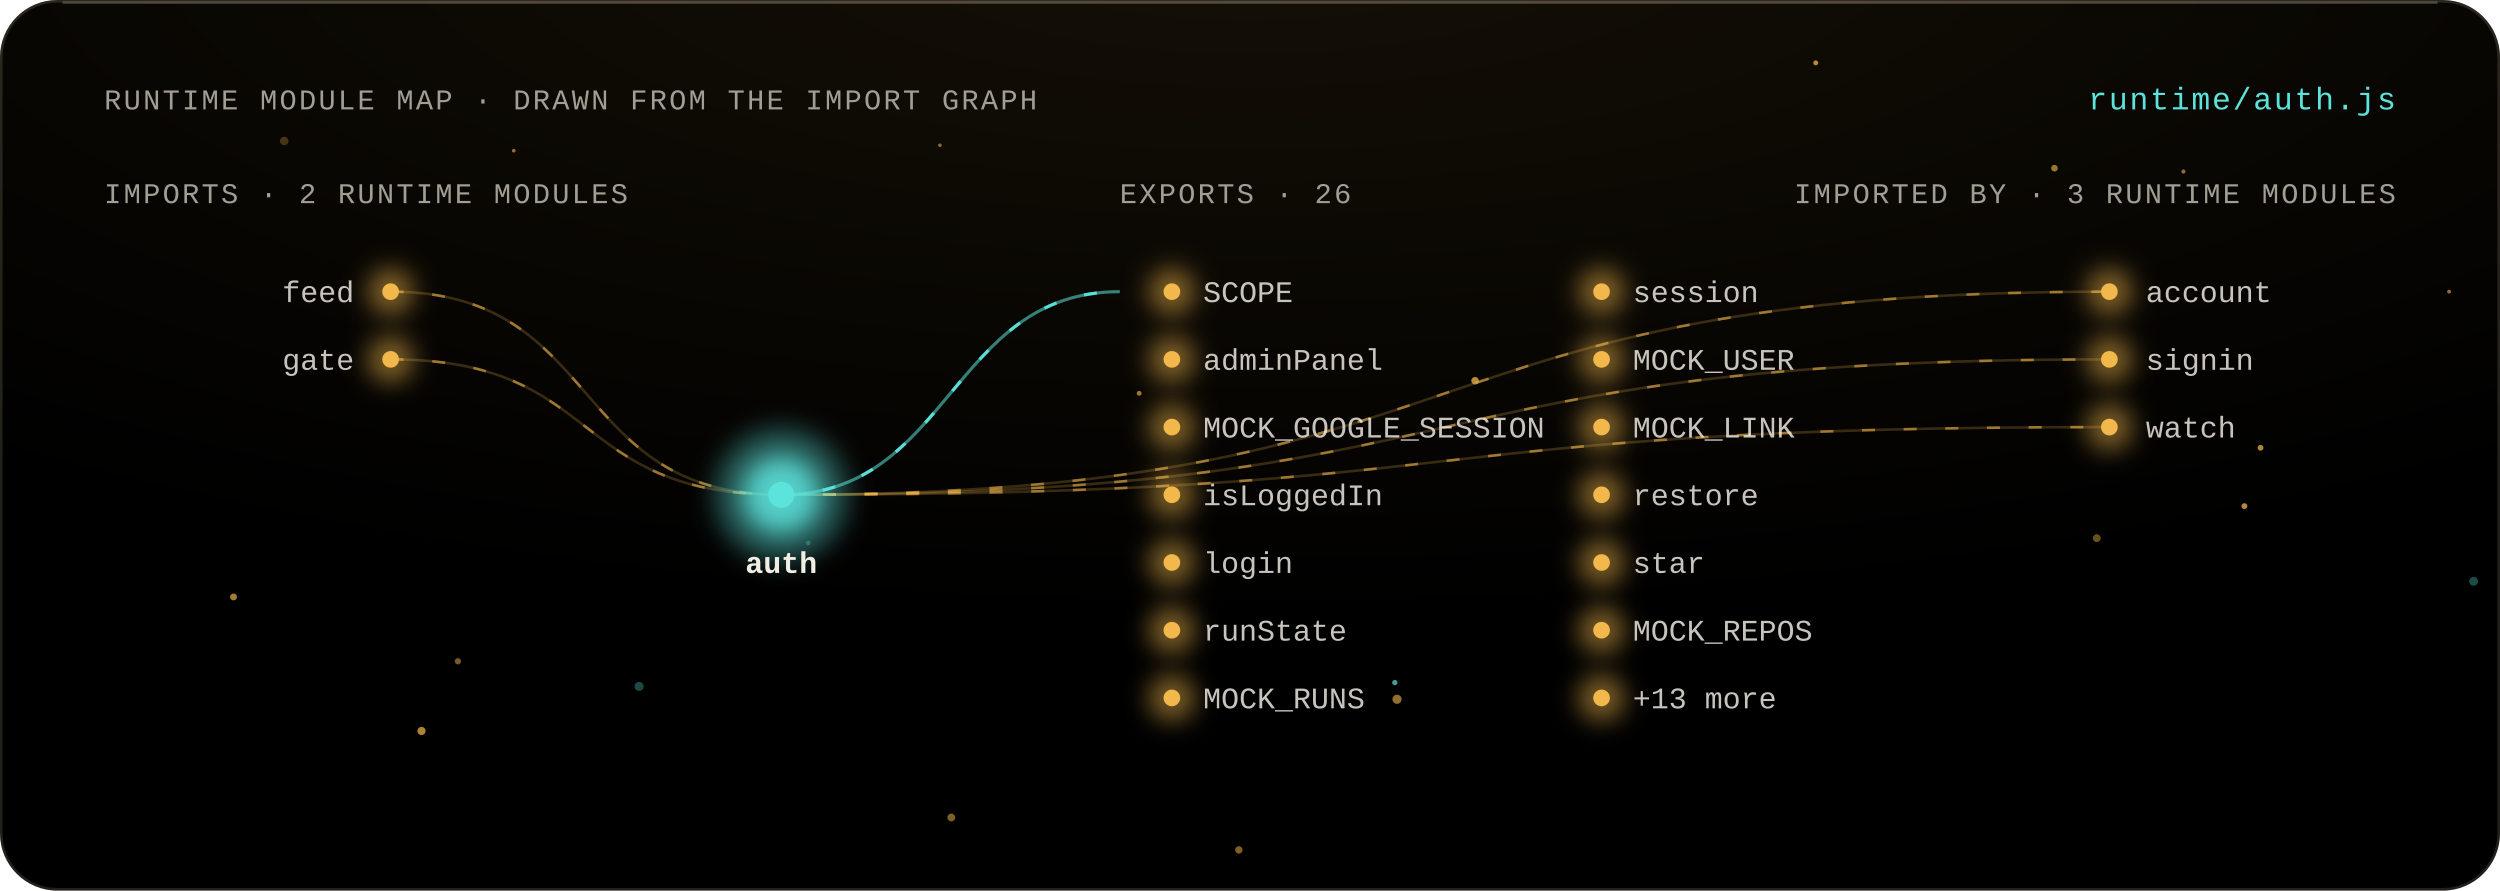
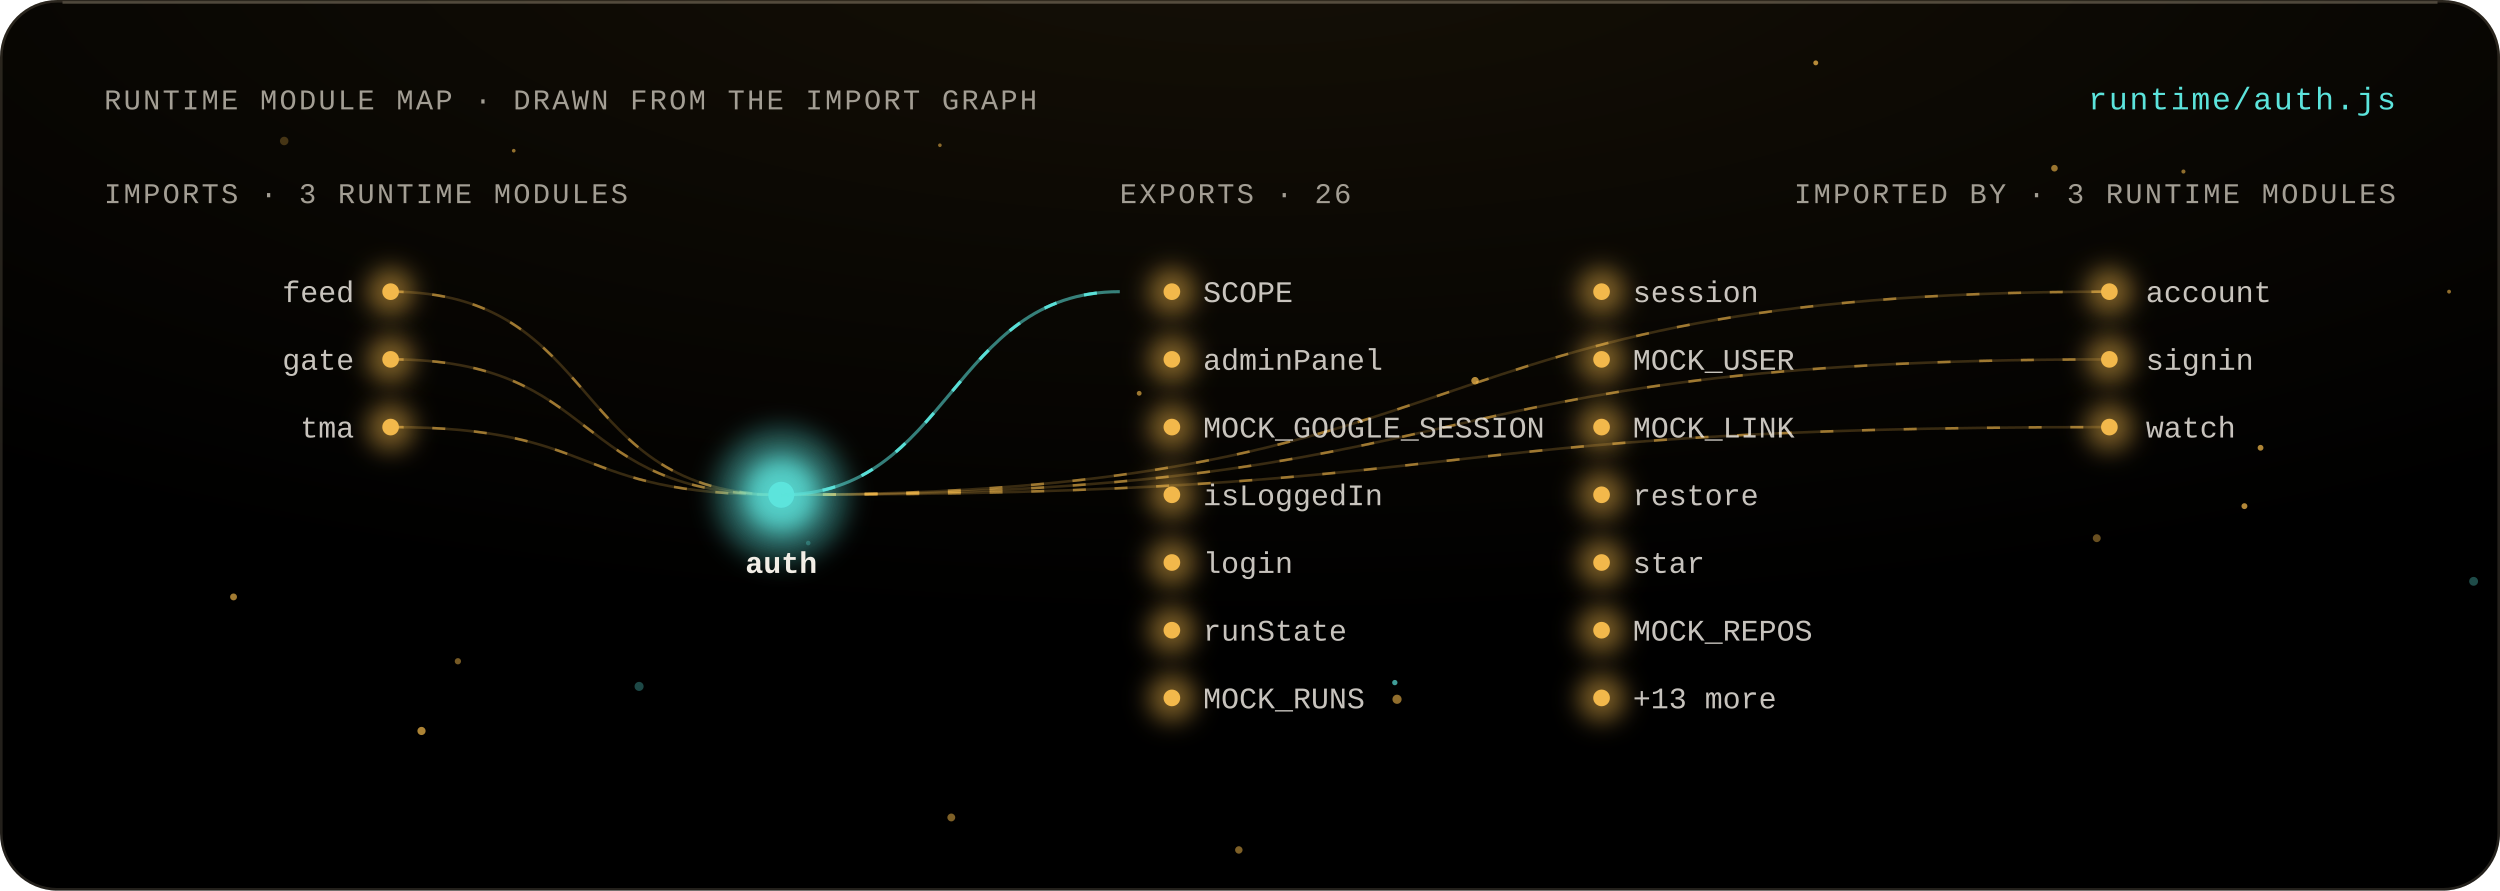
<svg xmlns="http://www.w3.org/2000/svg" viewBox="0 0 960 342" width="960" height="342" role="img" aria-labelledby="t">
  <style>
  text { font-family: 'Geist Mono', ui-monospace, 'Liberation Mono', Menlo, monospace; fill: #F2EEE6; }
  .m { fill: #A39E94; font-size: 11px; letter-spacing: .08em; }
  .l { font-size: 11.5px; }
  .h { font-size: 12px; fill: #5CE4DC; letter-spacing: .06em; }
  .flow { stroke-dasharray: 5 11; animation: flow 3s linear infinite; }
  @keyframes flow { to { stroke-dashoffset: -32; } }
  .breathe { animation: breathe 4.2s ease-in-out infinite; }
  @keyframes breathe { 50% { opacity: .38; } }
  .beat { animation: beat 2.6s ease-in-out infinite; transform-box: fill-box; transform-origin: center; }
  @keyframes beat { 50% { opacity: .55; transform: scale(1.35); } }
  .spin { transform-box: fill-box; transform-origin: center; animation: spin 48s linear infinite; }
  .spin-r { transform-box: fill-box; transform-origin: center; animation: spin 64s linear infinite reverse; }
  @keyframes spin { to { transform: rotate(360deg); } }
  @media (prefers-reduced-motion: reduce) { * { animation: none !important; } }
</style>
  <defs>
    <filter id="bloom" x="-80%" y="-80%" width="260%" height="260%">
      <feGaussianBlur stdDeviation="4.5" />
    </filter>
    <filter id="soft" x="-30%" y="-30%" width="160%" height="160%">
      <feGaussianBlur stdDeviation="1.4" />
    </filter>
    <radialGradient id="key" cx="50%" cy="-10%" r="80%">
      <stop offset="0" stop-color="#F2B84B" stop-opacity=".09" />
      <stop offset="1" stop-color="#F2B84B" stop-opacity="0" />
    </radialGradient>
    <linearGradient id="pair" x1="0" x2="1">
      <stop offset="0" stop-color="#F2B84B" />
      <stop offset="1" stop-color="#5CE4DC" />
    </linearGradient>
  </defs>
  <rect width="960" height="342" rx="22" fill="#000" />
  <rect width="960" height="342" rx="22" fill="url(#key)" />
  <rect x=".5" y=".5" width="959" height="341" rx="21.5" fill="none" stroke="rgba(255,232,196,.14)" />
  <path d="M 24 1 H 936" stroke="rgba(255,238,208,.22)" stroke-width="1" />
  <g>
    <circle cx="175.83" cy="253.92" r="1.21" fill="#F2B84B" opacity="0.49" class="breathe" style="animation-delay:-1.16s" />
    <circle cx="245.41" cy="263.58" r="1.74" fill="#5CE4DC" opacity="0.32" class="breathe" style="animation-delay:-0.14s" />
    <circle cx="197.28" cy="57.87" r="0.71" fill="#F2B84B" opacity="0.6" class="breathe" style="animation-delay:-2.95s" />
    <circle cx="161.86" cy="280.69" r="1.57" fill="#F2B84B" opacity="0.71" class="breathe" style="animation-delay:-1.18s" />
    <circle cx="838.44" cy="65.87" r="0.79" fill="#F2B84B" opacity="0.58" class="breathe" style="animation-delay:-4.16s" />
    <circle cx="109.13" cy="54.14" r="1.63" fill="#F2B84B" opacity="0.26" class="breathe" style="animation-delay:-2.65s" />
    <circle cx="788.91" cy="64.59" r="1.28" fill="#F2B84B" opacity="0.62" class="breathe" style="animation-delay:-2.81s" />
    <circle cx="861.86" cy="194.36" r="1.14" fill="#F2B84B" opacity="0.74" class="breathe" style="animation-delay:-0.82s" />
    <circle cx="805.16" cy="206.66" r="1.52" fill="#F2B84B" opacity="0.43" class="breathe" style="animation-delay:-3.88s" />
    <circle cx="535.61" cy="262.11" r="1.03" fill="#5CE4DC" opacity="0.69" class="breathe" style="animation-delay:-4.12s" />
    <circle cx="310.35" cy="208.53" r="0.89" fill="#5CE4DC" opacity="0.28" class="breathe" style="animation-delay:-1.76s" />
    <circle cx="365.3" cy="313.91" r="1.51" fill="#F2B84B" opacity="0.52" class="breathe" style="animation-delay:-1.53s" />
    <circle cx="437.45" cy="151.03" r="0.93" fill="#F2B84B" opacity="0.63" class="breathe" style="animation-delay:-2.39s" />
    <circle cx="360.92" cy="55.77" r="0.7" fill="#F2B84B" opacity="0.55" class="breathe" style="animation-delay:-3.49s" />
    <circle cx="697.25" cy="24.14" r="0.95" fill="#F2B84B" opacity="0.74" class="breathe" style="animation-delay:-2.74s" />
    <circle cx="89.68" cy="229.22" r="1.33" fill="#F2B84B" opacity="0.67" class="breathe" style="animation-delay:-3.53s" />
    <circle cx="868.05" cy="171.95" r="1.12" fill="#F2B84B" opacity="0.72" class="breathe" style="animation-delay:-1.61s" />
    <circle cx="940.44" cy="111.99" r="0.75" fill="#F2B84B" opacity="0.59" class="breathe" style="animation-delay:-0.04s" />
    <circle cx="536.46" cy="268.52" r="1.76" fill="#F2B84B" opacity="0.6" class="breathe" style="animation-delay:-3.57s" />
    <circle cx="566.41" cy="146.19" r="1.44" fill="#F2B84B" opacity="0.74" class="breathe" style="animation-delay:-0.58s" />
    <circle cx="949.87" cy="223.23" r="1.7" fill="#5CE4DC" opacity="0.33" class="breathe" style="animation-delay:-0.55s" />
    <circle cx="475.71" cy="326.38" r="1.43" fill="#F2B84B" opacity="0.52" class="breathe" style="animation-delay:-3.17s" />
  </g>
  <text x="40" y="42" class="m" text-anchor="start">RUNTIME MODULE MAP · DRAWN FROM THE IMPORT GRAPH</text>
  <text x="920" y="42" class="h" text-anchor="end">runtime/auth.js</text>
-   <text x="40" y="78" class="m" text-anchor="start">IMPORTS · 2 RUNTIME MODULES</text>
+   <text x="40" y="78" class="m" text-anchor="start">IMPORTS · 3 RUNTIME MODULES</text>
  <text x="430" y="78" class="m" text-anchor="start">EXPORTS · 26</text>
  <text x="920" y="78" class="m" text-anchor="end">IMPORTED BY · 3 RUNTIME MODULES</text>
  <path d="M 150 112 C 232.5 112, 217.5 190, 300 190" fill="none" stroke="#F2B84B" stroke-opacity="0.22" stroke-width="1" />
  <path d="M 150 112 C 232.5 112, 217.5 190, 300 190" fill="none" stroke="#F2B84B" stroke-opacity="0.55" stroke-width="1" class="flow" />
  <g>
    <circle cx="150" cy="112" r="9" fill="#F2B84B" opacity="0.5" filter="url(#bloom)" class="breathe" style="animation-delay:-2.76s" />
    <circle cx="150" cy="112" r="3.2" fill="#F2B84B" />
  </g>
  <text x="136" y="116" class="l" text-anchor="end" fill="#F2EEE6" fill-opacity=".82">feed</text>
  <path d="M 150 138 C 232.5 138, 217.5 190, 300 190" fill="none" stroke="#F2B84B" stroke-opacity="0.22" stroke-width="1" />
  <path d="M 150 138 C 232.5 138, 217.5 190, 300 190" fill="none" stroke="#F2B84B" stroke-opacity="0.55" stroke-width="1" class="flow" />
  <g>
    <circle cx="150" cy="138" r="9" fill="#F2B84B" opacity="0.5" filter="url(#bloom)" class="breathe" style="animation-delay:-1.87s" />
    <circle cx="150" cy="138" r="3.2" fill="#F2B84B" />
  </g>
  <text x="136" y="142" class="l" text-anchor="end" fill="#F2EEE6" fill-opacity=".82">gate</text>
+   <path d="M 150 164 C 232.5 164, 217.5 190, 300 190" fill="none" stroke="#F2B84B" stroke-opacity="0.22" stroke-width="1" />
+   <path d="M 150 164 C 232.5 164, 217.5 190, 300 190" fill="none" stroke="#F2B84B" stroke-opacity="0.55" stroke-width="1" class="flow" />
+   <g>
+     <circle cx="150" cy="164" r="9" fill="#F2B84B" opacity="0.5" filter="url(#bloom)" class="breathe" style="animation-delay:-0.73s" />
+     <circle cx="150" cy="164" r="3.2" fill="#F2B84B" />
+   </g>
+   <text x="136" y="168" class="l" text-anchor="end" fill="#F2EEE6" fill-opacity=".82">tma</text>
  <path d="M 300 190 C 580.5 190, 529.5 112, 810 112" fill="none" stroke="#F2B84B" stroke-opacity="0.22" stroke-width="1" />
  <path d="M 300 190 C 580.5 190, 529.5 112, 810 112" fill="none" stroke="#F2B84B" stroke-opacity="0.55" stroke-width="1" class="flow" />
  <g>
-     <circle cx="810" cy="112" r="9" fill="#F2B84B" opacity="0.5" filter="url(#bloom)" class="breathe" style="animation-delay:-0.73s" />
+     <circle cx="810" cy="112" r="9" fill="#F2B84B" opacity="0.5" filter="url(#bloom)" class="breathe" style="animation-delay:-2.97s" />
    <circle cx="810" cy="112" r="3.2" fill="#F2B84B" />
  </g>
  <text x="824" y="116" class="l" text-anchor="start" fill="#F2EEE6" fill-opacity=".82">account</text>
  <path d="M 300 190 C 580.5 190, 529.5 138, 810 138" fill="none" stroke="#F2B84B" stroke-opacity="0.22" stroke-width="1" />
  <path d="M 300 190 C 580.5 190, 529.5 138, 810 138" fill="none" stroke="#F2B84B" stroke-opacity="0.55" stroke-width="1" class="flow" />
  <g>
-     <circle cx="810" cy="138" r="9" fill="#F2B84B" opacity="0.5" filter="url(#bloom)" class="breathe" style="animation-delay:-2.97s" />
+     <circle cx="810" cy="138" r="9" fill="#F2B84B" opacity="0.5" filter="url(#bloom)" class="breathe" style="animation-delay:-1.92s" />
    <circle cx="810" cy="138" r="3.2" fill="#F2B84B" />
  </g>
  <text x="824" y="142" class="l" text-anchor="start" fill="#F2EEE6" fill-opacity=".82">signin</text>
  <path d="M 300 190 C 580.5 190, 529.5 164, 810 164" fill="none" stroke="#F2B84B" stroke-opacity="0.22" stroke-width="1" />
  <path d="M 300 190 C 580.5 190, 529.5 164, 810 164" fill="none" stroke="#F2B84B" stroke-opacity="0.55" stroke-width="1" class="flow" />
  <g>
-     <circle cx="810" cy="164" r="9" fill="#F2B84B" opacity="0.5" filter="url(#bloom)" class="breathe" style="animation-delay:-1.92s" />
+     <circle cx="810" cy="164" r="9" fill="#F2B84B" opacity="0.5" filter="url(#bloom)" class="breathe" style="animation-delay:-1.11s" />
    <circle cx="810" cy="164" r="3.2" fill="#F2B84B" />
  </g>
  <text x="824" y="168" class="l" text-anchor="start" fill="#F2EEE6" fill-opacity=".82">watch</text>
  <circle cx="300" cy="190" r="26" fill="#5CE4DC" opacity=".35" filter="url(#bloom)" class="beat" />
  <g>
    <circle cx="300" cy="190" r="15" fill="#5CE4DC" opacity="0.85" filter="url(#bloom)" class="beat" style="animation-delay:-0s" />
    <circle cx="300" cy="190" r="5" fill="#5CE4DC" />
  </g>
  <text x="300" y="220" class="l" text-anchor="middle" fill="#5CE4DC" font-weight="700" font-size="13">auth</text>
  <path d="M 300 190 C 365 190, 365 112, 430 112" fill="none" stroke="#5CE4DC" stroke-opacity="0.55" stroke-width="1.2" />
  <path d="M 300 190 C 365 190, 365 112, 430 112" fill="none" stroke="#5CE4DC" stroke-opacity="0.95" stroke-width="1.2" class="flow" />
  <g>
-     <circle cx="450" cy="112" r="9" fill="#F2B84B" opacity="0.5" filter="url(#bloom)" class="breathe" style="animation-delay:-1.11s" />
+     <circle cx="450" cy="112" r="9" fill="#F2B84B" opacity="0.5" filter="url(#bloom)" class="breathe" style="animation-delay:-0.18s" />
    <circle cx="450" cy="112" r="3.2" fill="#F2B84B" />
  </g>
  <text x="462" y="116" class="l" text-anchor="start" fill="#F2EEE6" fill-opacity=".82">SCOPE</text>
  <g>
-     <circle cx="615" cy="112" r="9" fill="#F2B84B" opacity="0.5" filter="url(#bloom)" class="breathe" style="animation-delay:-0.18s" />
+     <circle cx="615" cy="112" r="9" fill="#F2B84B" opacity="0.5" filter="url(#bloom)" class="breathe" style="animation-delay:-3.79s" />
    <circle cx="615" cy="112" r="3.2" fill="#F2B84B" />
  </g>
  <text x="627" y="116" class="l" text-anchor="start" fill="#F2EEE6" fill-opacity=".82">session</text>
  <g>
-     <circle cx="450" cy="138" r="9" fill="#F2B84B" opacity="0.5" filter="url(#bloom)" class="breathe" style="animation-delay:-3.79s" />
+     <circle cx="450" cy="138" r="9" fill="#F2B84B" opacity="0.5" filter="url(#bloom)" class="breathe" style="animation-delay:-1.02s" />
    <circle cx="450" cy="138" r="3.2" fill="#F2B84B" />
  </g>
  <text x="462" y="142" class="l" text-anchor="start" fill="#F2EEE6" fill-opacity=".82">adminPanel</text>
  <g>
-     <circle cx="615" cy="138" r="9" fill="#F2B84B" opacity="0.5" filter="url(#bloom)" class="breathe" style="animation-delay:-1.02s" />
+     <circle cx="615" cy="138" r="9" fill="#F2B84B" opacity="0.5" filter="url(#bloom)" class="breathe" style="animation-delay:-3.08s" />
    <circle cx="615" cy="138" r="3.2" fill="#F2B84B" />
  </g>
  <text x="627" y="142" class="l" text-anchor="start" fill="#F2EEE6" fill-opacity=".82">MOCK_USER</text>
  <g>
-     <circle cx="450" cy="164" r="9" fill="#F2B84B" opacity="0.5" filter="url(#bloom)" class="breathe" style="animation-delay:-3.08s" />
+     <circle cx="450" cy="164" r="9" fill="#F2B84B" opacity="0.5" filter="url(#bloom)" class="breathe" style="animation-delay:-0.59s" />
    <circle cx="450" cy="164" r="3.2" fill="#F2B84B" />
  </g>
  <text x="462" y="168" class="l" text-anchor="start" fill="#F2EEE6" fill-opacity=".82">MOCK_GOOGLE_SESSION</text>
  <g>
-     <circle cx="615" cy="164" r="9" fill="#F2B84B" opacity="0.5" filter="url(#bloom)" class="breathe" style="animation-delay:-0.59s" />
+     <circle cx="615" cy="164" r="9" fill="#F2B84B" opacity="0.5" filter="url(#bloom)" class="breathe" style="animation-delay:-0.13s" />
    <circle cx="615" cy="164" r="3.2" fill="#F2B84B" />
  </g>
  <text x="627" y="168" class="l" text-anchor="start" fill="#F2EEE6" fill-opacity=".82">MOCK_LINK</text>
  <g>
-     <circle cx="450" cy="190" r="9" fill="#F2B84B" opacity="0.5" filter="url(#bloom)" class="breathe" style="animation-delay:-0.13s" />
+     <circle cx="450" cy="190" r="9" fill="#F2B84B" opacity="0.5" filter="url(#bloom)" class="breathe" style="animation-delay:-0.92s" />
    <circle cx="450" cy="190" r="3.2" fill="#F2B84B" />
  </g>
  <text x="462" y="194" class="l" text-anchor="start" fill="#F2EEE6" fill-opacity=".82">isLoggedIn</text>
  <g>
-     <circle cx="615" cy="190" r="9" fill="#F2B84B" opacity="0.5" filter="url(#bloom)" class="breathe" style="animation-delay:-0.92s" />
+     <circle cx="615" cy="190" r="9" fill="#F2B84B" opacity="0.5" filter="url(#bloom)" class="breathe" style="animation-delay:-0.04s" />
    <circle cx="615" cy="190" r="3.2" fill="#F2B84B" />
  </g>
  <text x="627" y="194" class="l" text-anchor="start" fill="#F2EEE6" fill-opacity=".82">restore</text>
  <g>
-     <circle cx="450" cy="216" r="9" fill="#F2B84B" opacity="0.5" filter="url(#bloom)" class="breathe" style="animation-delay:-0.04s" />
+     <circle cx="450" cy="216" r="9" fill="#F2B84B" opacity="0.5" filter="url(#bloom)" class="breathe" style="animation-delay:-0.82s" />
    <circle cx="450" cy="216" r="3.2" fill="#F2B84B" />
  </g>
  <text x="462" y="220" class="l" text-anchor="start" fill="#F2EEE6" fill-opacity=".82">login</text>
  <g>
-     <circle cx="615" cy="216" r="9" fill="#F2B84B" opacity="0.5" filter="url(#bloom)" class="breathe" style="animation-delay:-0.82s" />
+     <circle cx="615" cy="216" r="9" fill="#F2B84B" opacity="0.5" filter="url(#bloom)" class="breathe" style="animation-delay:-0.68s" />
    <circle cx="615" cy="216" r="3.2" fill="#F2B84B" />
  </g>
  <text x="627" y="220" class="l" text-anchor="start" fill="#F2EEE6" fill-opacity=".82">star</text>
  <g>
-     <circle cx="450" cy="242" r="9" fill="#F2B84B" opacity="0.5" filter="url(#bloom)" class="breathe" style="animation-delay:-0.68s" />
+     <circle cx="450" cy="242" r="9" fill="#F2B84B" opacity="0.5" filter="url(#bloom)" class="breathe" style="animation-delay:-2.78s" />
    <circle cx="450" cy="242" r="3.2" fill="#F2B84B" />
  </g>
  <text x="462" y="246" class="l" text-anchor="start" fill="#F2EEE6" fill-opacity=".82">runState</text>
  <g>
-     <circle cx="615" cy="242" r="9" fill="#F2B84B" opacity="0.5" filter="url(#bloom)" class="breathe" style="animation-delay:-2.78s" />
+     <circle cx="615" cy="242" r="9" fill="#F2B84B" opacity="0.5" filter="url(#bloom)" class="breathe" style="animation-delay:-2.81s" />
    <circle cx="615" cy="242" r="3.2" fill="#F2B84B" />
  </g>
  <text x="627" y="246" class="l" text-anchor="start" fill="#F2EEE6" fill-opacity=".82">MOCK_REPOS</text>
  <g>
-     <circle cx="450" cy="268" r="9" fill="#F2B84B" opacity="0.5" filter="url(#bloom)" class="breathe" style="animation-delay:-2.81s" />
+     <circle cx="450" cy="268" r="9" fill="#F2B84B" opacity="0.5" filter="url(#bloom)" class="breathe" style="animation-delay:-1.99s" />
    <circle cx="450" cy="268" r="3.2" fill="#F2B84B" />
  </g>
  <text x="462" y="272" class="l" text-anchor="start" fill="#F2EEE6" fill-opacity=".82">MOCK_RUNS</text>
  <g>
-     <circle cx="615" cy="268" r="9" fill="#F2B84B" opacity="0.5" filter="url(#bloom)" class="breathe" style="animation-delay:-1.99s" />
+     <circle cx="615" cy="268" r="9" fill="#F2B84B" opacity="0.5" filter="url(#bloom)" class="breathe" style="animation-delay:-3.15s" />
    <circle cx="615" cy="268" r="3.2" fill="#F2B84B" />
  </g>
  <text x="627" y="272" class="l" text-anchor="start" fill="#F2EEE6" fill-opacity=".82">+13 more</text>
</svg>
